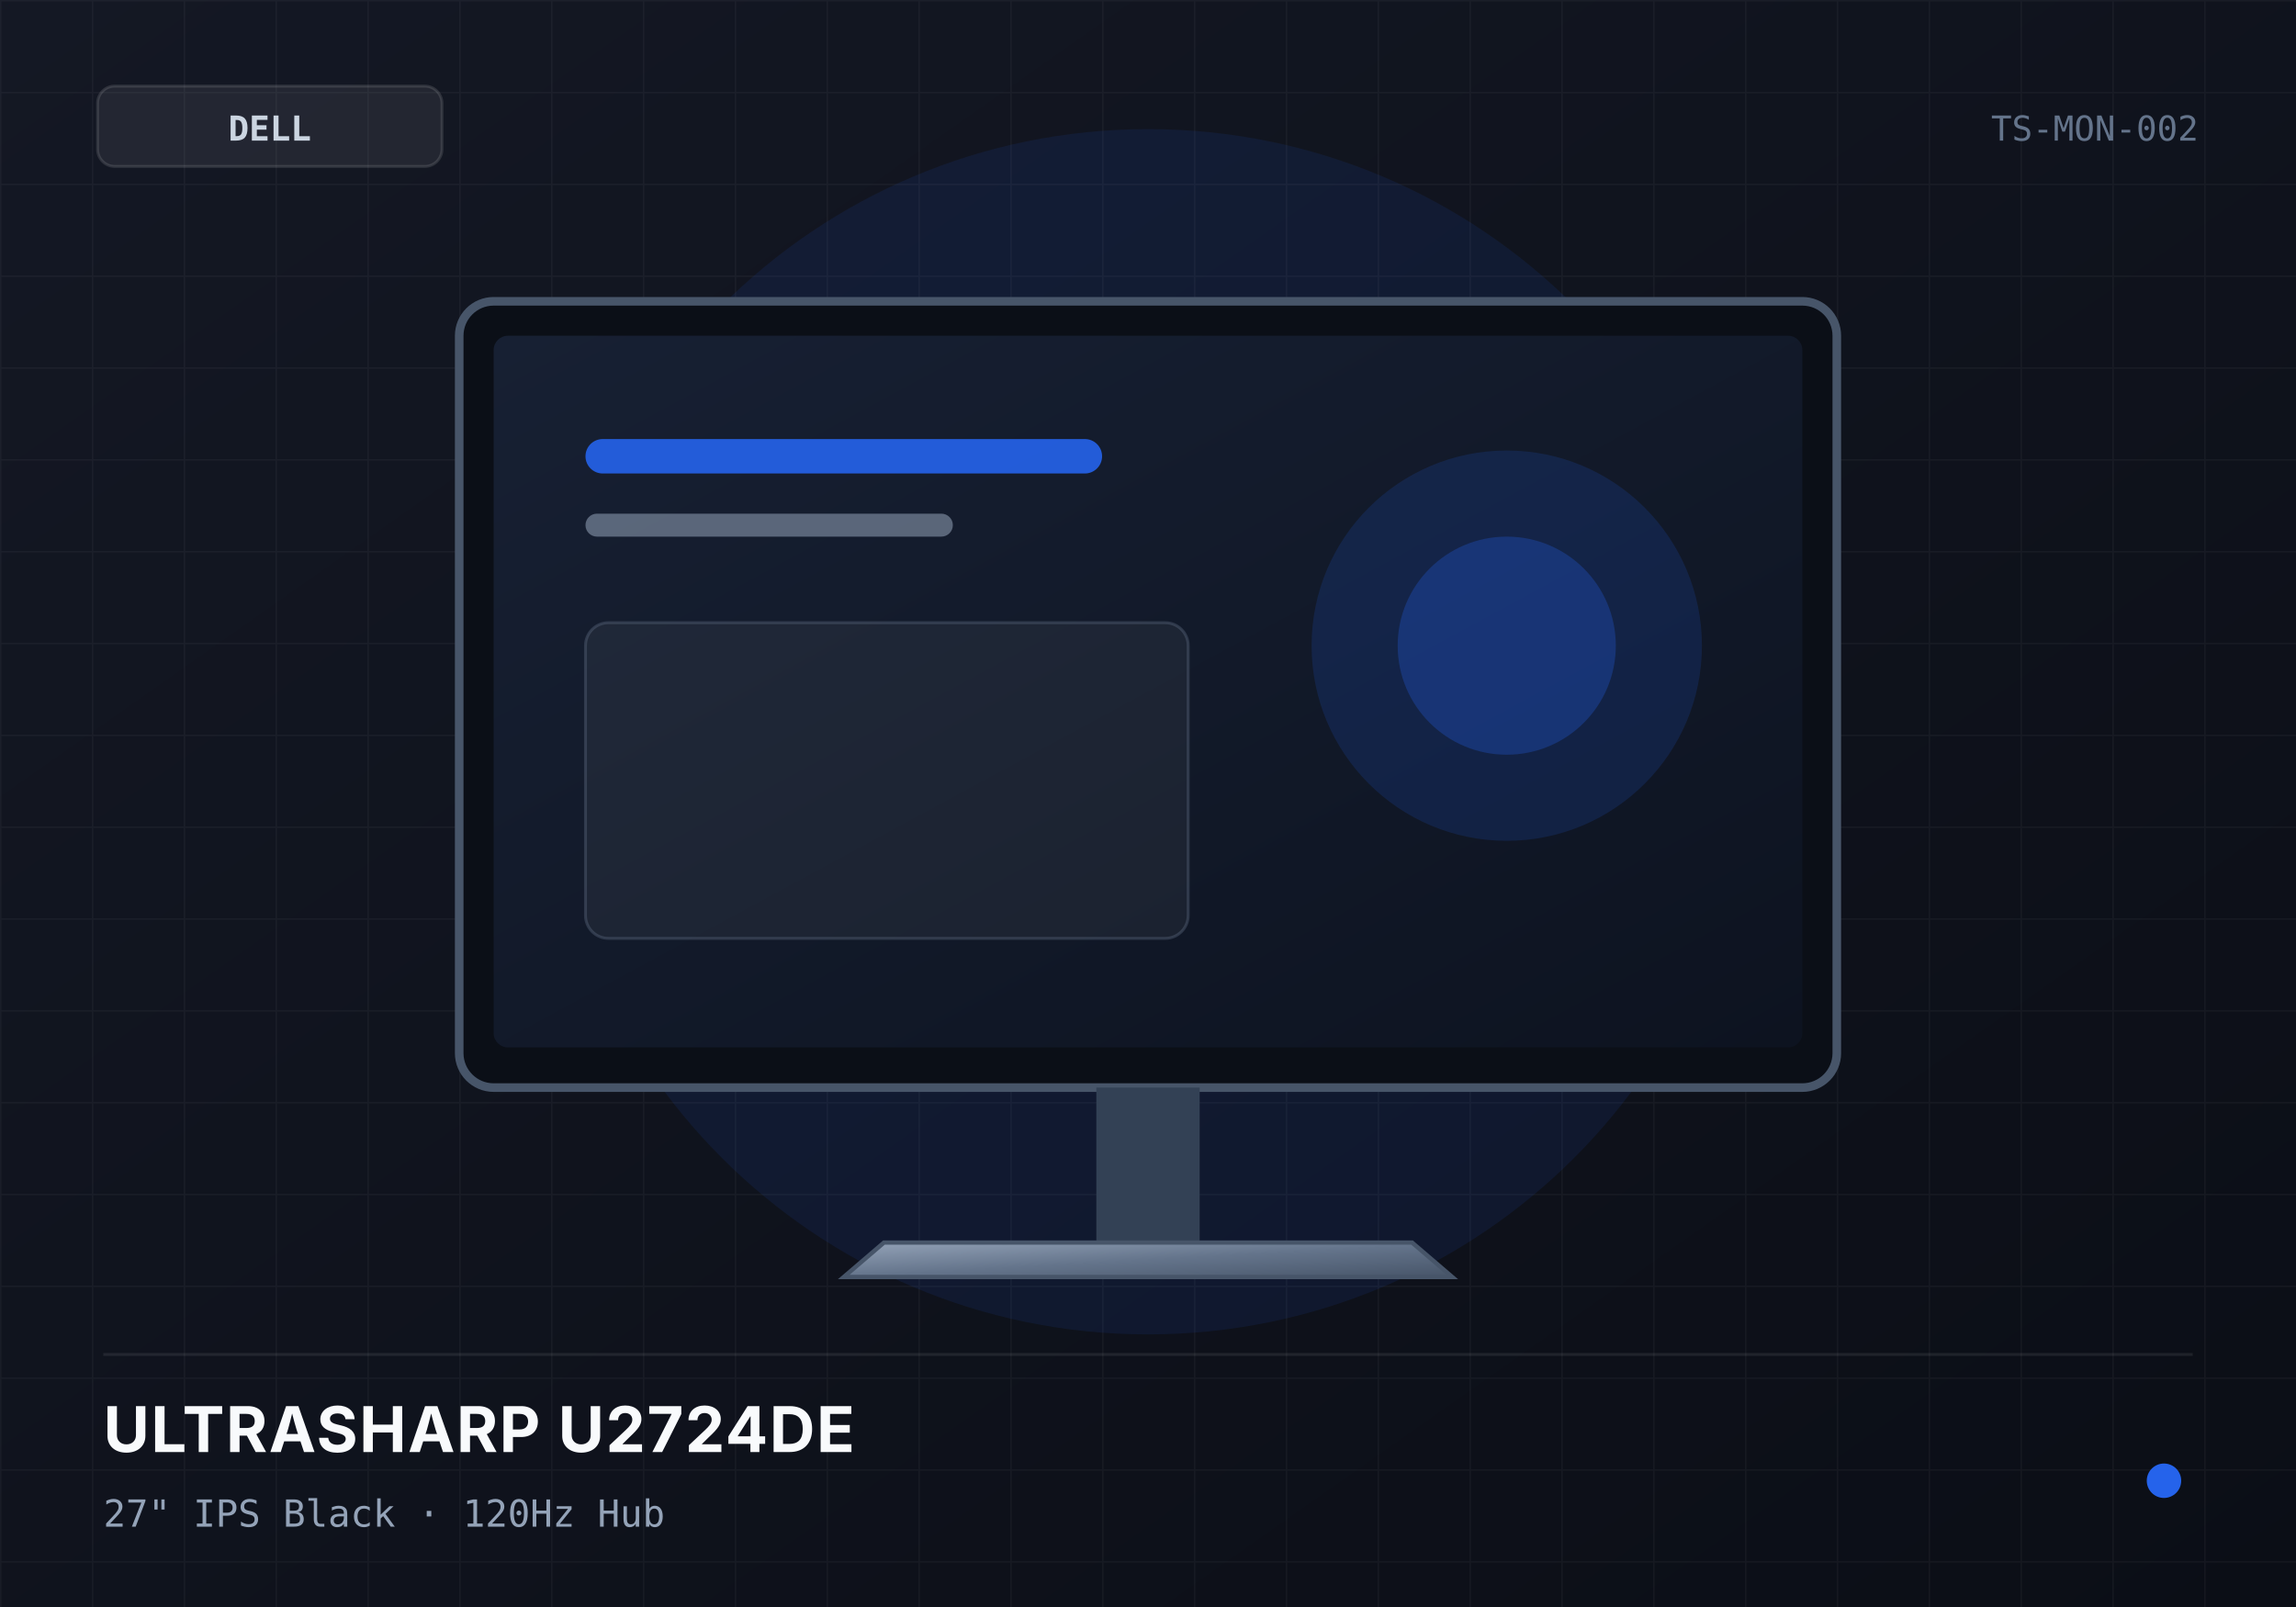
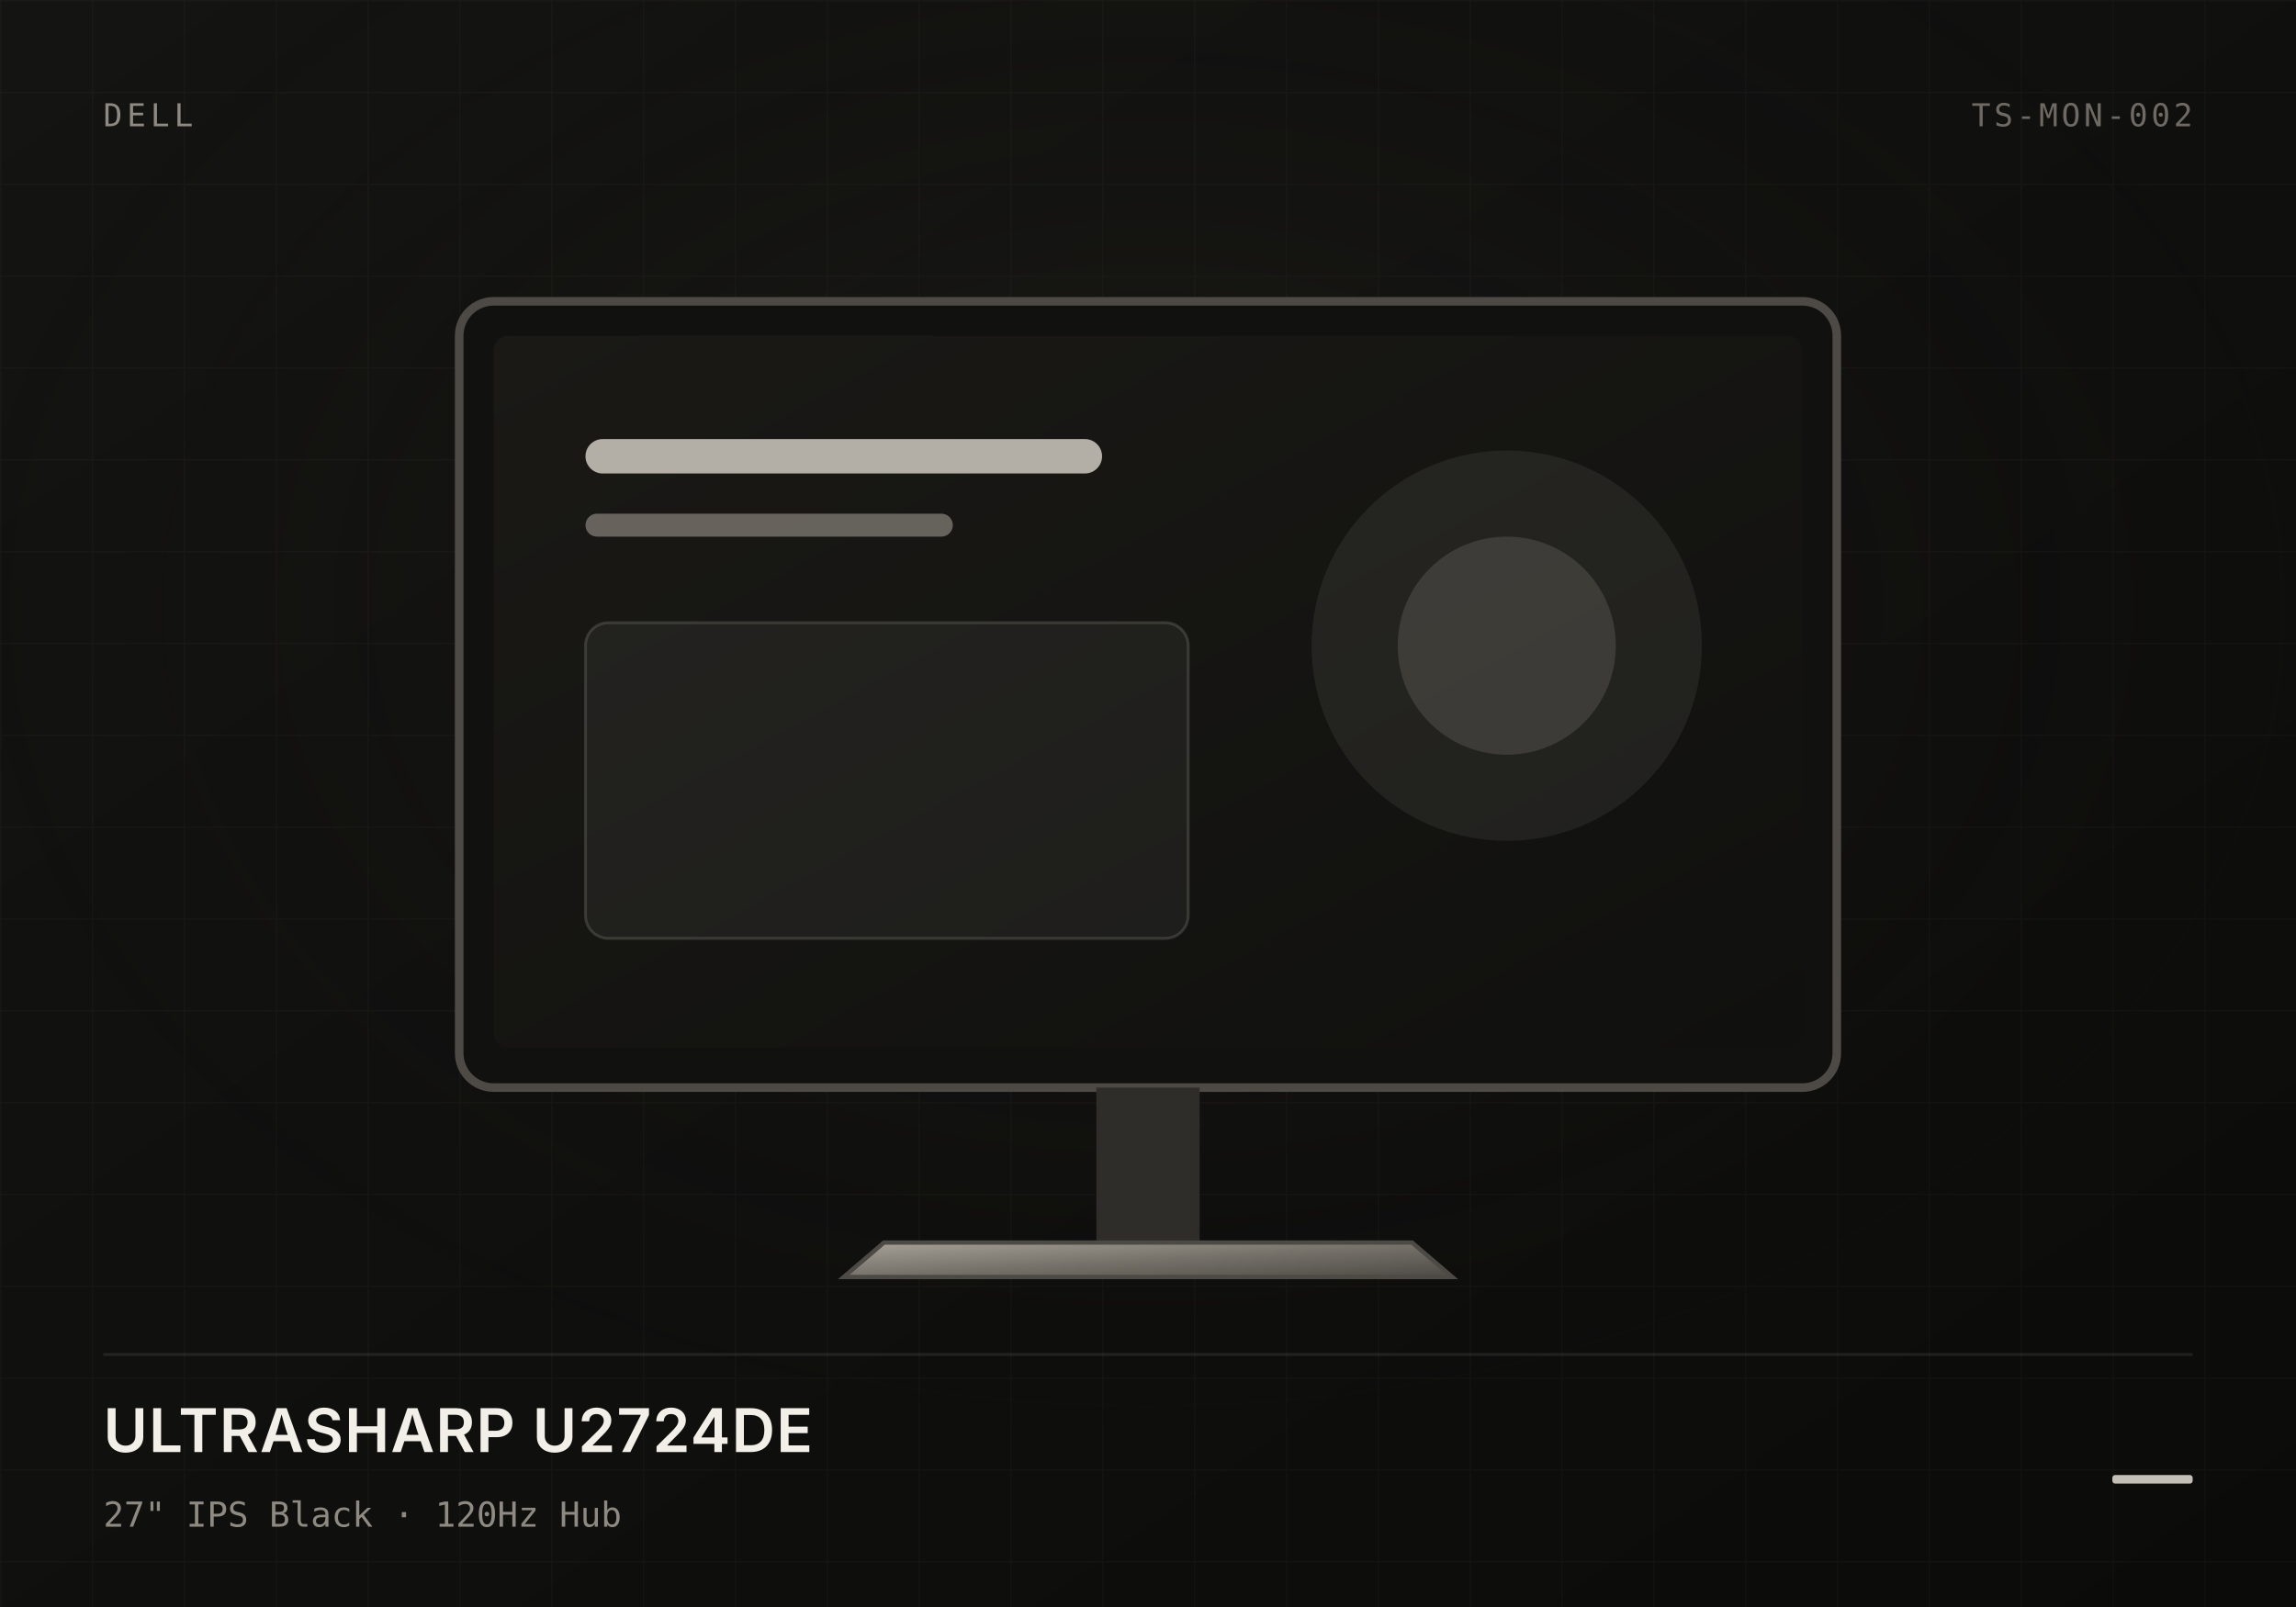
<svg xmlns="http://www.w3.org/2000/svg" viewBox="0 0 800 560" width="800" height="560" role="img" aria-label="DELL ULTRASHARP U2724DE">
  <defs>
    <linearGradient id="bgGrad" x1="0%" y1="0%" x2="100%" y2="100%">
-       <stop offset="0%" stop-color="#141824" />
-       <stop offset="100%" stop-color="#0B0E16" />
+       <stop offset="0%" stop-color="#141412" />
+       <stop offset="100%" stop-color="#0B0B0A" />
    </linearGradient>
    <linearGradient id="screenGrad" x1="0%" y1="0%" x2="100%" y2="100%">
-       <stop offset="0%" stop-color="#172033" />
-       <stop offset="100%" stop-color="#0D1320" />
+       <stop offset="0%" stop-color="#1A1916" />
+       <stop offset="100%" stop-color="#10100E" />
    </linearGradient>
    <linearGradient id="metalGrad" x1="0%" y1="0%" x2="100%" y2="100%">
-       <stop offset="0%" stop-color="#94A3B8" />
-       <stop offset="50%" stop-color="#64748B" />
-       <stop offset="100%" stop-color="#475569" />
+       <stop offset="0%" stop-color="#A8A298" />
+       <stop offset="50%" stop-color="#76726A" />
+       <stop offset="100%" stop-color="#4D4A45" />
    </linearGradient>
+     <radialGradient id="museumLight" cx="50%" cy="38%" r="54%">
+       <stop offset="0%" stop-color="#2D2A24" stop-opacity="0.42" />
+       <stop offset="65%" stop-color="#171614" stop-opacity="0.14" />
+       <stop offset="100%" stop-color="#0B0B0A" stop-opacity="0" />
+     </radialGradient>
    <pattern id="grid" width="32" height="32" patternUnits="userSpaceOnUse">
-       <path d="M 32 0 L 0 0 0 32" fill="none" stroke="#FFFFFF" stroke-opacity="0.04" stroke-width="1" />
+       <path d="M 32 0 L 0 0 0 32" fill="none" stroke="#F2EFE9" stroke-opacity="0.025" stroke-width="1" />
    </pattern>
  </defs>
  <rect width="800" height="560" fill="url(#bgGrad)" />
  <rect width="800" height="560" fill="url(#grid)" />
-   <circle cx="400" cy="255" r="210" fill="#2563EB" fill-opacity="0.10" />
-   <rect x="34" y="30" width="120" height="28" rx="6" fill="#FFFFFF" fill-opacity="0.07" stroke="#FFFFFF" stroke-opacity="0.12" />
-   <text x="94" y="49" text-anchor="middle" fill="#CBD5E1" font-family="ui-monospace, SFMono-Regular, monospace" font-size="12" font-weight="700">DELL</text>
-   <text x="766" y="49" text-anchor="end" fill="#64748B" font-family="ui-monospace, SFMono-Regular, monospace" font-size="12">TS-MON-002</text>
+   <rect width="800" height="560" fill="url(#museumLight)" />
+   <text x="36" y="44" fill="#8E8A82" font-family="JetBrains Mono, ui-monospace, SFMono-Regular, monospace" font-size="11" font-weight="500" letter-spacing="1.6">DELL</text>
+   <text x="764" y="44" text-anchor="end" fill="#6E6A63" font-family="JetBrains Mono, ui-monospace, SFMono-Regular, monospace" font-size="11" letter-spacing="1.2">TS-MON-002</text>
  <g transform="translate(140,95)">
-     <rect x="20" y="10" width="480" height="274" rx="12" fill="#0B0F17" stroke="#475569" stroke-width="3" />
+     <rect x="20" y="10" width="480" height="274" rx="12" fill="#111110" stroke="#4D4A45" stroke-width="3" />
    <rect x="32" y="22" width="456" height="248" rx="5" fill="url(#screenGrad)" />
-     <circle cx="385" cy="130" r="68" fill="#2563EB" fill-opacity="0.16" />
-     <circle cx="385" cy="130" r="38" fill="#2563EB" fill-opacity="0.28" />
-     <rect x="64" y="58" width="180" height="12" rx="6" fill="#2563EB" opacity="0.9" />
-     <rect x="64" y="84" width="128" height="8" rx="4" fill="#94A3B8" opacity="0.55" />
-     <rect x="64" y="122" width="210" height="110" rx="8" fill="#FFFFFF" fill-opacity="0.05" stroke="#64748B" stroke-opacity="0.35" />
-     <rect x="242" y="284" width="36" height="54" fill="#334155" />
-     <path d="M168 338 L352 338 L366 350 L154 350 Z" fill="url(#metalGrad)" stroke="#475569" stroke-width="1.5" />
+     <circle cx="385" cy="130" r="68" fill="#C4BFB6" fill-opacity="0.09" />
+     <circle cx="385" cy="130" r="38" fill="#C4BFB6" fill-opacity="0.16" />
+     <rect x="64" y="58" width="180" height="12" rx="6" fill="#C4BFB6" opacity="0.9" />
+     <rect x="64" y="84" width="128" height="8" rx="4" fill="#A8A298" opacity="0.55" />
+     <rect x="64" y="122" width="210" height="110" rx="8" fill="#FFFFFF" fill-opacity="0.05" stroke="#76726A" stroke-opacity="0.35" />
+     <rect x="242" y="284" width="36" height="54" fill="#2E2D2A" />
+     <path d="M168 338 L352 338 L366 350 L154 350 Z" fill="url(#metalGrad)" stroke="#4D4A45" stroke-width="1.5" />
  </g>
-   <line x1="36" y1="472" x2="764" y2="472" stroke="#FFFFFF" stroke-opacity="0.08" />
-   <text x="36" y="506" fill="#F8FAFC" font-family="-apple-system, BlinkMacSystemFont, Segoe UI, sans-serif" font-size="22" font-weight="700" letter-spacing="0.5">ULTRASHARP U2724DE</text>
-   <text x="36" y="532" fill="#94A3B8" font-family="ui-monospace, SFMono-Regular, monospace" font-size="13">27" IPS Black · 120Hz Hub</text>
-   <circle cx="754" cy="516" r="6" fill="#2563EB" />
+   <line x1="36" y1="472" x2="764" y2="472" stroke="#F2EFE9" stroke-opacity="0.09" />
+   <text x="36" y="506" fill="#F2EFE9" font-family="Inter Tight, -apple-system, BlinkMacSystemFont, Segoe UI, sans-serif" font-size="21" font-weight="600" letter-spacing="0.4">ULTRASHARP U2724DE</text>
+   <text x="36" y="532" fill="#8E8A82" font-family="JetBrains Mono, ui-monospace, SFMono-Regular, monospace" font-size="12">27" IPS Black · 120Hz Hub</text>
+   <rect x="736" y="514" width="28" height="3" rx="1" fill="#C4BFB6" />
</svg>
